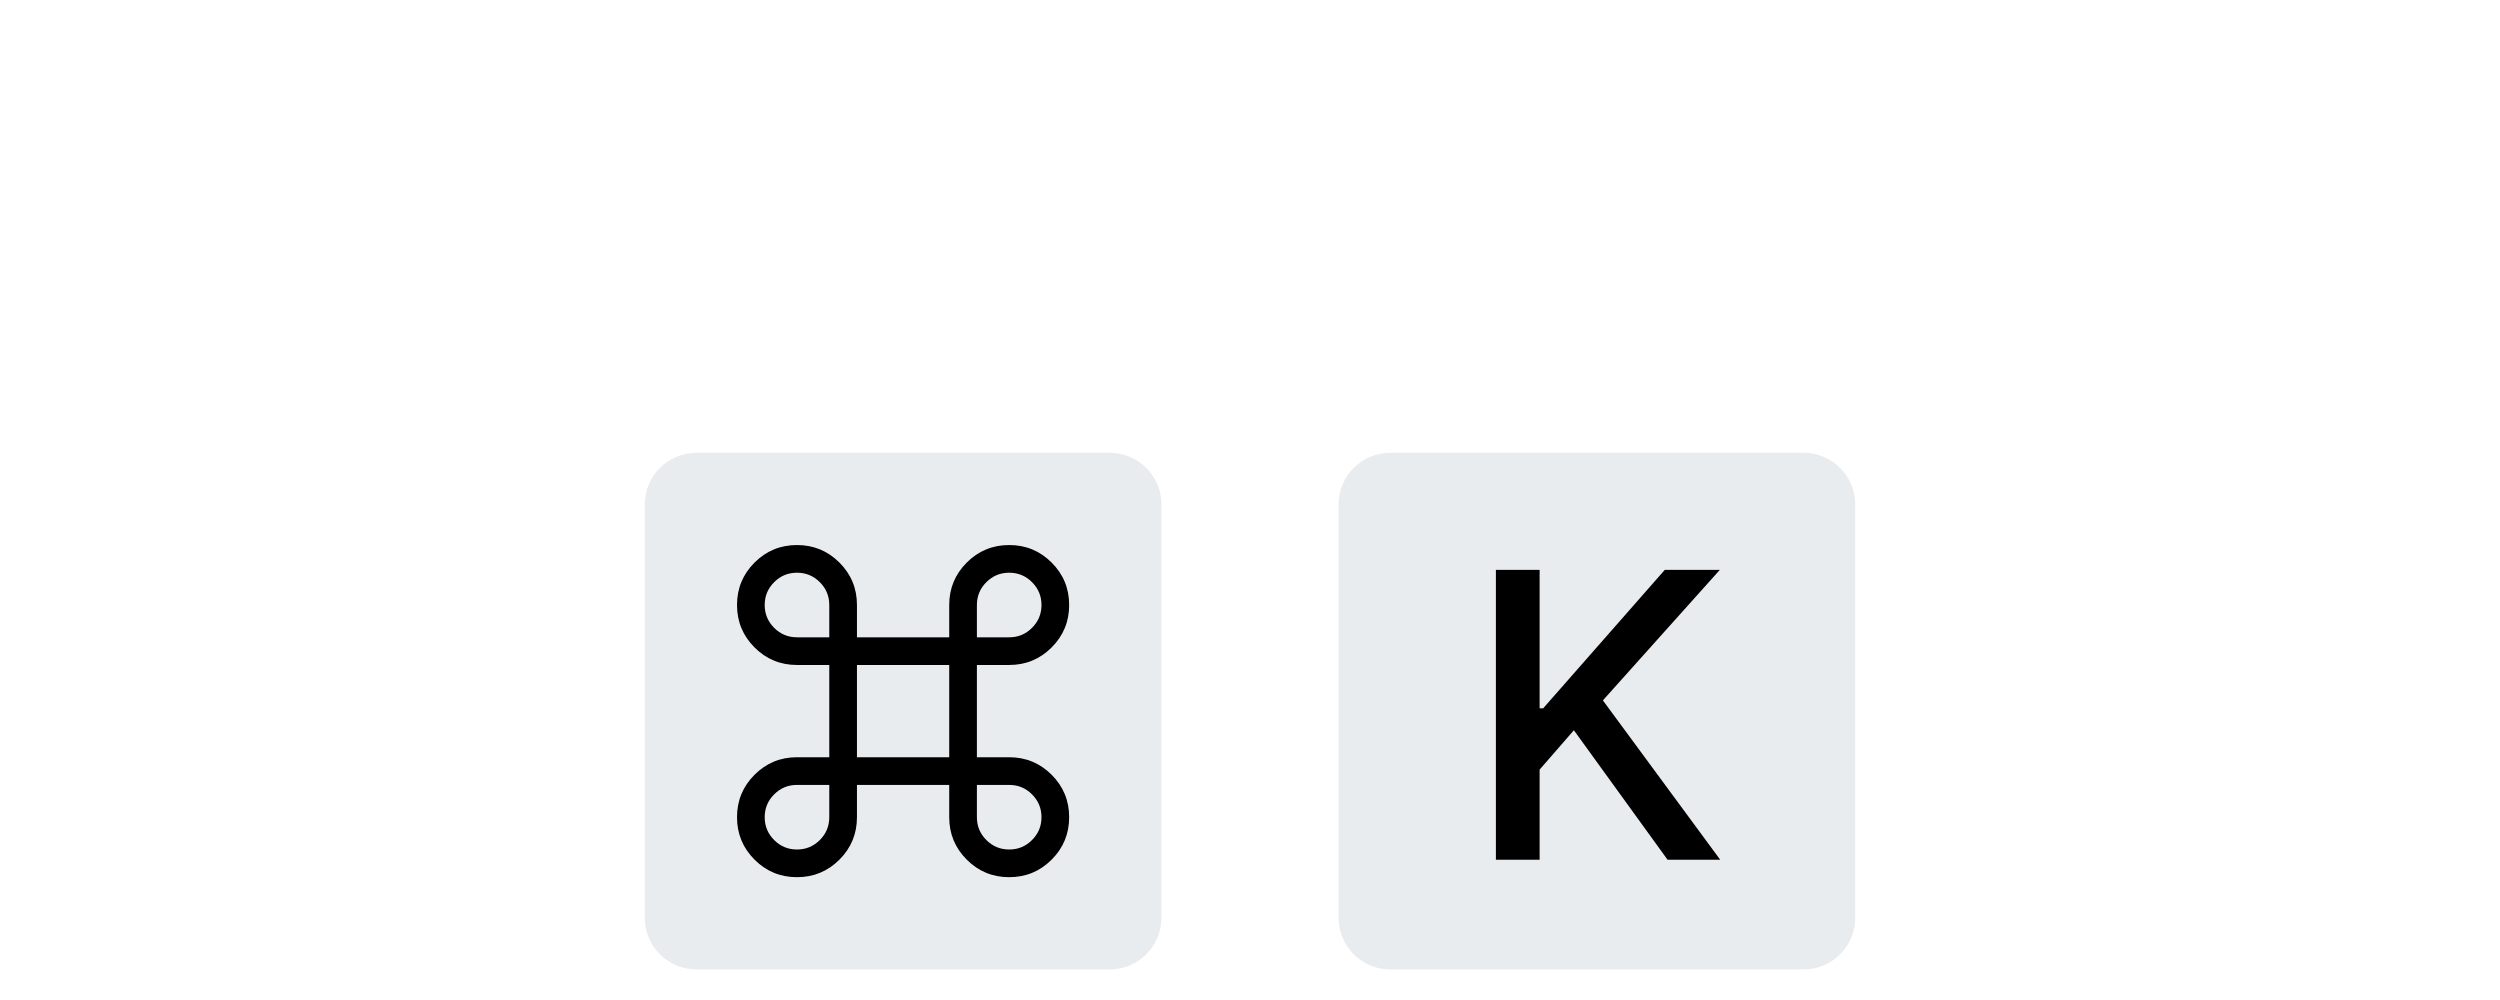
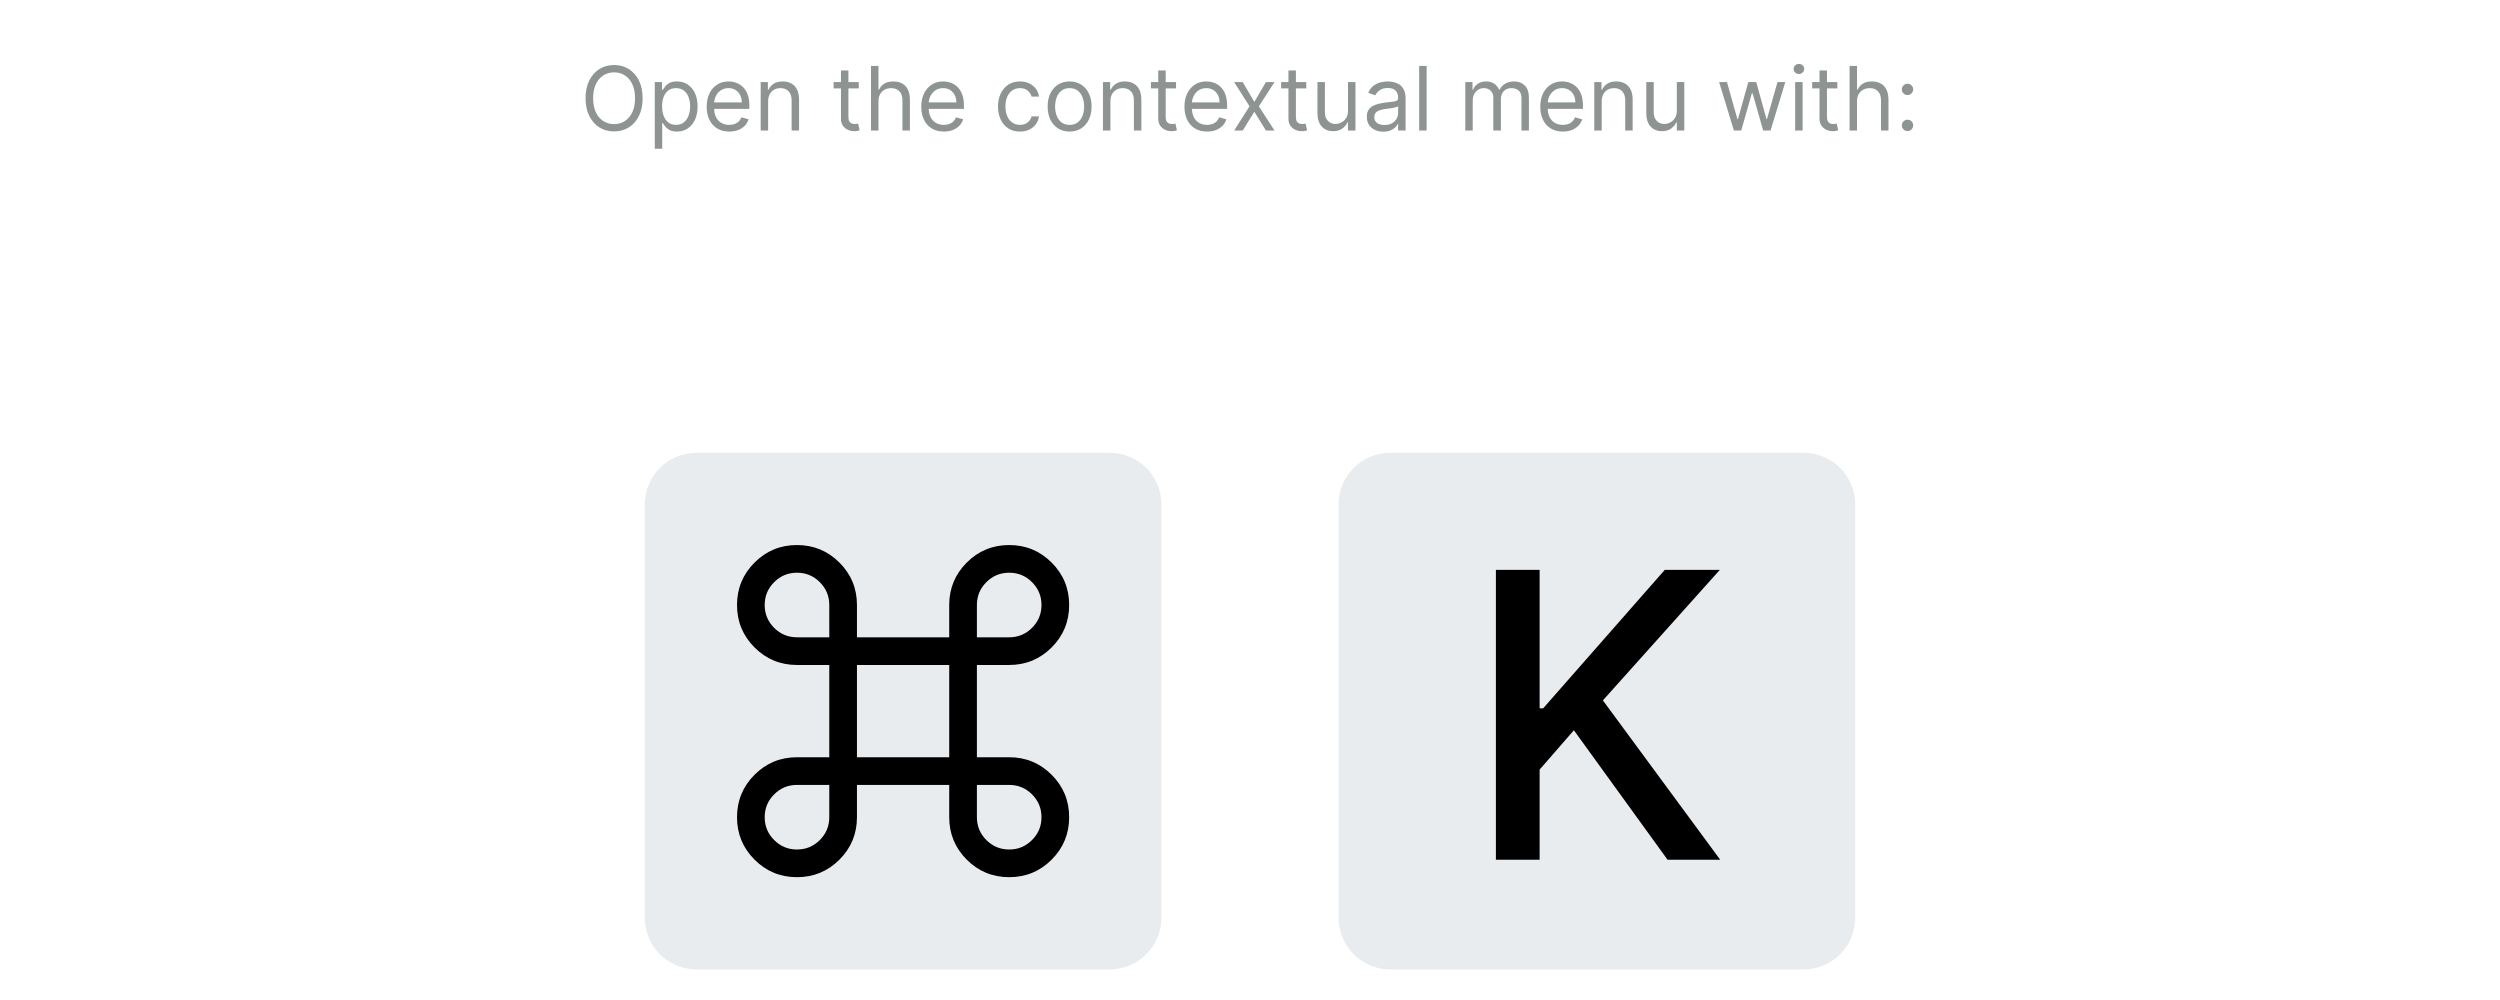
<svg xmlns="http://www.w3.org/2000/svg" width="450" height="180" viewBox="0 0 450 180" fill="none">
+   <path d="M115.673 17.682C115.673 18.909 115.451 19.97 115.008 20.864C114.565 21.758 113.957 22.447 113.184 22.932C112.411 23.417 111.529 23.659 110.536 23.659C109.544 23.659 108.661 23.417 107.888 22.932C107.116 22.447 106.508 21.758 106.065 20.864C105.621 19.97 105.4 18.909 105.4 17.682C105.4 16.454 105.621 15.394 106.065 14.5C106.508 13.606 107.116 12.917 107.888 12.432C108.661 11.947 109.544 11.704 110.536 11.704C111.529 11.704 112.411 11.947 113.184 12.432C113.957 12.917 114.565 13.606 115.008 14.5C115.451 15.394 115.673 16.454 115.673 17.682ZM114.309 17.682C114.309 16.674 114.14 15.824 113.803 15.131C113.47 14.438 113.017 13.913 112.445 13.557C111.877 13.201 111.241 13.023 110.536 13.023C109.832 13.023 109.193 13.201 108.621 13.557C108.053 13.913 107.601 14.438 107.263 15.131C106.93 15.824 106.763 16.674 106.763 17.682C106.763 18.689 106.93 19.54 107.263 20.233C107.601 20.926 108.053 21.451 108.621 21.807C109.193 22.163 109.832 22.341 110.536 22.341C111.241 22.341 111.877 22.163 112.445 21.807C113.017 21.451 113.47 20.926 113.803 20.233C114.14 19.54 114.309 18.689 114.309 17.682ZM117.86 26.773V14.773H119.156V16.159H119.315C119.413 16.008 119.549 15.814 119.724 15.579C119.902 15.341 120.156 15.129 120.485 14.943C120.818 14.754 121.269 14.659 121.837 14.659C122.572 14.659 123.22 14.843 123.781 15.21C124.341 15.578 124.779 16.099 125.093 16.773C125.407 17.447 125.565 18.242 125.565 19.159C125.565 20.083 125.407 20.884 125.093 21.562C124.779 22.237 124.343 22.759 123.786 23.131C123.229 23.498 122.587 23.682 121.86 23.682C121.299 23.682 120.851 23.589 120.513 23.403C120.176 23.214 119.917 23 119.735 22.761C119.553 22.519 119.413 22.318 119.315 22.159H119.201V26.773H117.86ZM119.178 19.136C119.178 19.796 119.275 20.377 119.468 20.881C119.661 21.381 119.943 21.773 120.315 22.057C120.686 22.337 121.14 22.477 121.678 22.477C122.239 22.477 122.707 22.329 123.082 22.034C123.46 21.735 123.745 21.333 123.934 20.829C124.127 20.322 124.224 19.758 124.224 19.136C124.224 18.523 124.129 17.97 123.94 17.477C123.754 16.981 123.472 16.589 123.093 16.301C122.718 16.009 122.246 15.864 121.678 15.864C121.133 15.864 120.674 16.002 120.303 16.278C119.932 16.551 119.652 16.934 119.462 17.426C119.273 17.915 119.178 18.485 119.178 19.136ZM131.269 23.682C130.428 23.682 129.703 23.496 129.093 23.125C128.487 22.75 128.019 22.227 127.69 21.557C127.364 20.883 127.201 20.099 127.201 19.204C127.201 18.311 127.364 17.523 127.69 16.841C128.019 16.155 128.478 15.621 129.065 15.239C129.656 14.852 130.345 14.659 131.133 14.659C131.587 14.659 132.036 14.735 132.479 14.886C132.923 15.038 133.326 15.284 133.69 15.625C134.053 15.962 134.343 16.409 134.559 16.966C134.775 17.523 134.883 18.208 134.883 19.023V19.591H128.156V18.432H133.519C133.519 17.939 133.421 17.5 133.224 17.114C133.031 16.727 132.754 16.422 132.394 16.199C132.038 15.975 131.618 15.864 131.133 15.864C130.599 15.864 130.137 15.996 129.746 16.261C129.36 16.523 129.063 16.864 128.854 17.284C128.646 17.704 128.542 18.155 128.542 18.636V19.409C128.542 20.068 128.656 20.627 128.883 21.085C129.114 21.54 129.434 21.886 129.843 22.125C130.252 22.36 130.728 22.477 131.269 22.477C131.621 22.477 131.94 22.428 132.224 22.329C132.512 22.227 132.76 22.076 132.968 21.875C133.176 21.671 133.337 21.417 133.451 21.114L134.746 21.477C134.61 21.917 134.381 22.303 134.059 22.636C133.737 22.966 133.339 23.224 132.866 23.409C132.392 23.591 131.86 23.682 131.269 23.682ZM138.263 18.25V23.5H136.923V14.773H138.218V16.136H138.332C138.536 15.693 138.847 15.337 139.263 15.068C139.68 14.796 140.218 14.659 140.877 14.659C141.468 14.659 141.985 14.78 142.428 15.023C142.871 15.261 143.216 15.625 143.462 16.114C143.709 16.599 143.832 17.212 143.832 17.954V23.5H142.491V18.046C142.491 17.36 142.313 16.826 141.957 16.443C141.601 16.057 141.112 15.864 140.491 15.864C140.063 15.864 139.68 15.956 139.343 16.142C139.01 16.328 138.746 16.599 138.553 16.954C138.36 17.311 138.263 17.742 138.263 18.25ZM154.577 14.773V15.909H150.055V14.773H154.577ZM151.373 12.682H152.714V21C152.714 21.379 152.769 21.663 152.879 21.852C152.992 22.038 153.136 22.163 153.31 22.227C153.488 22.288 153.676 22.318 153.873 22.318C154.021 22.318 154.142 22.311 154.237 22.296C154.331 22.276 154.407 22.261 154.464 22.25L154.737 23.454C154.646 23.489 154.519 23.523 154.356 23.557C154.193 23.595 153.987 23.614 153.737 23.614C153.358 23.614 152.987 23.532 152.623 23.369C152.263 23.206 151.964 22.958 151.725 22.625C151.49 22.292 151.373 21.871 151.373 21.364V12.682ZM158.123 18.25V23.5H156.782V11.864H158.123V16.136H158.237C158.441 15.686 158.748 15.328 159.157 15.062C159.57 14.794 160.119 14.659 160.805 14.659C161.399 14.659 161.92 14.778 162.367 15.017C162.814 15.252 163.161 15.614 163.407 16.102C163.657 16.587 163.782 17.204 163.782 17.954V23.5H162.441V18.046C162.441 17.352 162.261 16.816 161.901 16.438C161.545 16.055 161.051 15.864 160.418 15.864C159.979 15.864 159.585 15.956 159.237 16.142C158.892 16.328 158.619 16.599 158.418 16.954C158.221 17.311 158.123 17.742 158.123 18.25ZM169.894 23.682C169.053 23.682 168.328 23.496 167.718 23.125C167.112 22.75 166.644 22.227 166.315 21.557C165.989 20.883 165.826 20.099 165.826 19.204C165.826 18.311 165.989 17.523 166.315 16.841C166.644 16.155 167.103 15.621 167.69 15.239C168.281 14.852 168.97 14.659 169.758 14.659C170.212 14.659 170.661 14.735 171.104 14.886C171.548 15.038 171.951 15.284 172.315 15.625C172.678 15.962 172.968 16.409 173.184 16.966C173.4 17.523 173.508 18.208 173.508 19.023V19.591H166.781V18.432H172.144C172.144 17.939 172.046 17.5 171.849 17.114C171.656 16.727 171.379 16.422 171.019 16.199C170.663 15.975 170.243 15.864 169.758 15.864C169.224 15.864 168.762 15.996 168.371 16.261C167.985 16.523 167.688 16.864 167.479 17.284C167.271 17.704 167.167 18.155 167.167 18.636V19.409C167.167 20.068 167.281 20.627 167.508 21.085C167.739 21.54 168.059 21.886 168.468 22.125C168.877 22.36 169.353 22.477 169.894 22.477C170.246 22.477 170.565 22.428 170.849 22.329C171.137 22.227 171.385 22.076 171.593 21.875C171.801 21.671 171.962 21.417 172.076 21.114L173.371 21.477C173.235 21.917 173.006 22.303 172.684 22.636C172.362 22.966 171.964 23.224 171.491 23.409C171.017 23.591 170.485 23.682 169.894 23.682ZM183.593 23.682C182.775 23.682 182.07 23.489 181.479 23.102C180.888 22.716 180.434 22.184 180.116 21.506C179.798 20.828 179.638 20.053 179.638 19.182C179.638 18.296 179.801 17.513 180.127 16.835C180.457 16.153 180.915 15.621 181.502 15.239C182.093 14.852 182.782 14.659 183.57 14.659C184.184 14.659 184.737 14.773 185.229 15C185.722 15.227 186.125 15.546 186.44 15.954C186.754 16.364 186.949 16.841 187.025 17.386H185.684C185.582 16.989 185.354 16.636 185.002 16.329C184.654 16.019 184.184 15.864 183.593 15.864C183.07 15.864 182.612 16 182.218 16.273C181.828 16.542 181.523 16.922 181.303 17.415C181.087 17.903 180.979 18.477 180.979 19.136C180.979 19.811 181.085 20.398 181.298 20.898C181.513 21.398 181.817 21.786 182.207 22.062C182.601 22.339 183.063 22.477 183.593 22.477C183.942 22.477 184.258 22.417 184.542 22.296C184.826 22.174 185.067 22 185.263 21.773C185.46 21.546 185.601 21.273 185.684 20.954H187.025C186.949 21.47 186.762 21.934 186.462 22.347C186.167 22.756 185.775 23.081 185.286 23.324C184.801 23.562 184.237 23.682 183.593 23.682ZM192.531 23.682C191.743 23.682 191.051 23.494 190.457 23.119C189.866 22.744 189.404 22.22 189.07 21.546C188.741 20.871 188.576 20.083 188.576 19.182C188.576 18.273 188.741 17.479 189.07 16.801C189.404 16.123 189.866 15.597 190.457 15.222C191.051 14.847 191.743 14.659 192.531 14.659C193.318 14.659 194.008 14.847 194.599 15.222C195.193 15.597 195.656 16.123 195.985 16.801C196.318 17.479 196.485 18.273 196.485 19.182C196.485 20.083 196.318 20.871 195.985 21.546C195.656 22.22 195.193 22.744 194.599 23.119C194.008 23.494 193.318 23.682 192.531 23.682ZM192.531 22.477C193.129 22.477 193.621 22.324 194.008 22.017C194.394 21.71 194.68 21.307 194.866 20.807C195.051 20.307 195.144 19.765 195.144 19.182C195.144 18.599 195.051 18.055 194.866 17.551C194.68 17.047 194.394 16.64 194.008 16.329C193.621 16.019 193.129 15.864 192.531 15.864C191.932 15.864 191.44 16.019 191.053 16.329C190.667 16.64 190.381 17.047 190.195 17.551C190.01 18.055 189.917 18.599 189.917 19.182C189.917 19.765 190.01 20.307 190.195 20.807C190.381 21.307 190.667 21.71 191.053 22.017C191.44 22.324 191.932 22.477 192.531 22.477ZM199.873 18.25V23.5H198.532V14.773H199.827V16.136H199.941C200.146 15.693 200.456 15.337 200.873 15.068C201.29 14.796 201.827 14.659 202.487 14.659C203.077 14.659 203.594 14.78 204.038 15.023C204.481 15.261 204.826 15.625 205.072 16.114C205.318 16.599 205.441 17.212 205.441 17.954V23.5H204.1V18.046C204.1 17.36 203.922 16.826 203.566 16.443C203.21 16.057 202.721 15.864 202.1 15.864C201.672 15.864 201.29 15.956 200.952 16.142C200.619 16.328 200.356 16.599 200.163 16.954C199.969 17.311 199.873 17.742 199.873 18.25ZM211.687 14.773V15.909H207.164V14.773H211.687ZM208.482 12.682H209.823V21C209.823 21.379 209.878 21.663 209.988 21.852C210.102 22.038 210.246 22.163 210.42 22.227C210.598 22.288 210.785 22.318 210.982 22.318C211.13 22.318 211.251 22.311 211.346 22.296C211.441 22.276 211.516 22.261 211.573 22.25L211.846 23.454C211.755 23.489 211.628 23.523 211.465 23.557C211.302 23.595 211.096 23.614 210.846 23.614C210.467 23.614 210.096 23.532 209.732 23.369C209.372 23.206 209.073 22.958 208.835 22.625C208.6 22.292 208.482 21.871 208.482 21.364V12.682ZM217.269 23.682C216.428 23.682 215.703 23.496 215.093 23.125C214.487 22.75 214.019 22.227 213.69 21.557C213.364 20.883 213.201 20.099 213.201 19.204C213.201 18.311 213.364 17.523 213.69 16.841C214.019 16.155 214.478 15.621 215.065 15.239C215.656 14.852 216.345 14.659 217.133 14.659C217.587 14.659 218.036 14.735 218.479 14.886C218.923 15.038 219.326 15.284 219.69 15.625C220.053 15.962 220.343 16.409 220.559 16.966C220.775 17.523 220.883 18.208 220.883 19.023V19.591H214.156V18.432H219.519C219.519 17.939 219.421 17.5 219.224 17.114C219.031 16.727 218.754 16.422 218.394 16.199C218.038 15.975 217.618 15.864 217.133 15.864C216.599 15.864 216.137 15.996 215.746 16.261C215.36 16.523 215.063 16.864 214.854 17.284C214.646 17.704 214.542 18.155 214.542 18.636V19.409C214.542 20.068 214.656 20.627 214.883 21.085C215.114 21.54 215.434 21.886 215.843 22.125C216.252 22.36 216.728 22.477 217.269 22.477C217.621 22.477 217.94 22.428 218.224 22.329C218.512 22.227 218.76 22.076 218.968 21.875C219.176 21.671 219.337 21.417 219.451 21.114L220.746 21.477C220.61 21.917 220.381 22.303 220.059 22.636C219.737 22.966 219.339 23.224 218.866 23.409C218.392 23.591 217.86 23.682 217.269 23.682ZM223.688 14.773L225.779 18.341L227.87 14.773H229.415L226.597 19.136L229.415 23.5H227.87L225.779 20.114L223.688 23.5H222.143L224.915 19.136L222.143 14.773H223.688ZM235.124 14.773V15.909H230.602V14.773H235.124ZM231.92 12.682H233.261V21C233.261 21.379 233.316 21.663 233.425 21.852C233.539 22.038 233.683 22.163 233.857 22.227C234.035 22.288 234.223 22.318 234.42 22.318C234.567 22.318 234.689 22.311 234.783 22.296C234.878 22.276 234.954 22.261 235.011 22.25L235.283 23.454C235.192 23.489 235.066 23.523 234.903 23.557C234.74 23.595 234.533 23.614 234.283 23.614C233.905 23.614 233.533 23.532 233.17 23.369C232.81 23.206 232.511 22.958 232.272 22.625C232.037 22.292 231.92 21.871 231.92 21.364V12.682ZM242.641 19.932V14.773H243.982V23.5H242.641V22.023H242.55C242.346 22.466 242.028 22.843 241.596 23.153C241.164 23.46 240.619 23.614 239.96 23.614C239.414 23.614 238.929 23.494 238.505 23.256C238.081 23.013 237.747 22.65 237.505 22.165C237.263 21.676 237.141 21.061 237.141 20.318V14.773H238.482V20.227C238.482 20.864 238.66 21.371 239.016 21.75C239.376 22.129 239.835 22.318 240.391 22.318C240.725 22.318 241.064 22.233 241.408 22.062C241.757 21.892 242.049 21.631 242.283 21.278C242.522 20.926 242.641 20.477 242.641 19.932ZM249.006 23.704C248.453 23.704 247.951 23.6 247.501 23.392C247.05 23.18 246.692 22.875 246.427 22.477C246.162 22.076 246.029 21.591 246.029 21.023C246.029 20.523 246.128 20.117 246.325 19.807C246.522 19.492 246.785 19.246 247.114 19.068C247.444 18.89 247.808 18.758 248.205 18.671C248.607 18.579 249.01 18.508 249.415 18.454C249.946 18.386 250.376 18.335 250.705 18.301C251.039 18.263 251.281 18.201 251.433 18.114C251.588 18.026 251.665 17.875 251.665 17.659V17.614C251.665 17.053 251.512 16.617 251.205 16.307C250.902 15.996 250.442 15.841 249.825 15.841C249.184 15.841 248.683 15.981 248.319 16.261C247.955 16.542 247.7 16.841 247.552 17.159L246.279 16.704C246.506 16.174 246.809 15.761 247.188 15.466C247.571 15.167 247.987 14.958 248.438 14.841C248.893 14.72 249.34 14.659 249.779 14.659C250.059 14.659 250.381 14.693 250.745 14.761C251.112 14.826 251.467 14.96 251.808 15.165C252.152 15.369 252.438 15.678 252.665 16.091C252.893 16.504 253.006 17.057 253.006 17.75V23.5H251.665V22.318H251.597C251.506 22.508 251.355 22.71 251.143 22.926C250.931 23.142 250.648 23.326 250.296 23.477C249.944 23.629 249.514 23.704 249.006 23.704ZM249.211 22.5C249.741 22.5 250.188 22.396 250.552 22.188C250.919 21.979 251.196 21.71 251.381 21.381C251.571 21.051 251.665 20.704 251.665 20.341V19.114C251.609 19.182 251.484 19.244 251.29 19.301C251.101 19.354 250.881 19.401 250.631 19.443C250.385 19.481 250.145 19.515 249.91 19.546C249.679 19.572 249.491 19.595 249.347 19.614C248.999 19.659 248.673 19.733 248.37 19.835C248.071 19.934 247.828 20.083 247.643 20.284C247.461 20.481 247.37 20.75 247.37 21.091C247.37 21.557 247.542 21.909 247.887 22.148C248.236 22.383 248.677 22.5 249.211 22.5ZM256.795 11.864V23.5H255.454V11.864H256.795ZM263.751 23.5V14.773H265.046V16.136H265.16C265.342 15.671 265.635 15.309 266.04 15.051C266.446 14.79 266.933 14.659 267.501 14.659C268.076 14.659 268.556 14.79 268.938 15.051C269.325 15.309 269.626 15.671 269.842 16.136H269.933C270.156 15.686 270.491 15.328 270.938 15.062C271.385 14.794 271.921 14.659 272.546 14.659C273.326 14.659 273.965 14.903 274.461 15.392C274.957 15.877 275.205 16.633 275.205 17.659V23.5H273.864V17.659C273.864 17.015 273.688 16.555 273.336 16.278C272.984 16.002 272.569 15.864 272.092 15.864C271.478 15.864 271.003 16.049 270.665 16.421C270.328 16.788 270.16 17.254 270.16 17.818V23.5H268.796V17.523C268.796 17.026 268.635 16.627 268.313 16.324C267.991 16.017 267.576 15.864 267.069 15.864C266.72 15.864 266.395 15.956 266.092 16.142C265.792 16.328 265.55 16.585 265.364 16.915C265.183 17.241 265.092 17.617 265.092 18.046V23.5H263.751ZM281.316 23.682C280.475 23.682 279.75 23.496 279.14 23.125C278.534 22.75 278.066 22.227 277.737 21.557C277.411 20.883 277.248 20.099 277.248 19.204C277.248 18.311 277.411 17.523 277.737 16.841C278.066 16.155 278.524 15.621 279.112 15.239C279.702 14.852 280.392 14.659 281.18 14.659C281.634 14.659 282.083 14.735 282.526 14.886C282.969 15.038 283.373 15.284 283.737 15.625C284.1 15.962 284.39 16.409 284.606 16.966C284.822 17.523 284.93 18.208 284.93 19.023V19.591H278.202V18.432H283.566C283.566 17.939 283.468 17.5 283.271 17.114C283.077 16.727 282.801 16.422 282.441 16.199C282.085 15.975 281.665 15.864 281.18 15.864C280.646 15.864 280.183 15.996 279.793 16.261C279.407 16.523 279.11 16.864 278.901 17.284C278.693 17.704 278.589 18.155 278.589 18.636V19.409C278.589 20.068 278.702 20.627 278.93 21.085C279.161 21.54 279.481 21.886 279.89 22.125C280.299 22.36 280.774 22.477 281.316 22.477C281.668 22.477 281.987 22.428 282.271 22.329C282.558 22.227 282.807 22.076 283.015 21.875C283.223 21.671 283.384 21.417 283.498 21.114L284.793 21.477C284.657 21.917 284.428 22.303 284.106 22.636C283.784 22.966 283.386 23.224 282.913 23.409C282.439 23.591 281.907 23.682 281.316 23.682ZM288.31 18.25V23.5H286.969V14.773H288.265V16.136H288.379C288.583 15.693 288.894 15.337 289.31 15.068C289.727 14.796 290.265 14.659 290.924 14.659C291.515 14.659 292.032 14.78 292.475 15.023C292.918 15.261 293.263 15.625 293.509 16.114C293.755 16.599 293.879 17.212 293.879 17.954V23.5H292.538V18.046C292.538 17.36 292.36 16.826 292.004 16.443C291.647 16.057 291.159 15.864 290.538 15.864C290.11 15.864 289.727 15.956 289.39 16.142C289.057 16.328 288.793 16.599 288.6 16.954C288.407 17.311 288.31 17.742 288.31 18.25ZM301.829 19.932V14.773H303.17V23.5H301.829V22.023H301.738C301.533 22.466 301.215 22.843 300.783 23.153C300.352 23.46 299.806 23.614 299.147 23.614C298.602 23.614 298.117 23.494 297.692 23.256C297.268 23.013 296.935 22.65 296.692 22.165C296.45 21.676 296.329 21.061 296.329 20.318V14.773H297.67V20.227C297.67 20.864 297.848 21.371 298.204 21.75C298.564 22.129 299.022 22.318 299.579 22.318C299.912 22.318 300.251 22.233 300.596 22.062C300.944 21.892 301.236 21.631 301.471 21.278C301.71 20.926 301.829 20.477 301.829 19.932ZM312.103 23.5L309.444 14.773H310.853L312.739 21.454H312.83L314.694 14.773H316.126L317.967 21.432H318.058L319.944 14.773H321.353L318.694 23.5H317.376L315.467 16.796H315.33L313.421 23.5H312.103ZM323.126 23.5V14.773H324.467V23.5H323.126ZM323.808 13.318C323.546 13.318 323.321 13.229 323.131 13.051C322.946 12.873 322.853 12.659 322.853 12.409C322.853 12.159 322.946 11.945 323.131 11.767C323.321 11.589 323.546 11.5 323.808 11.5C324.069 11.5 324.292 11.589 324.478 11.767C324.667 11.945 324.762 12.159 324.762 12.409C324.762 12.659 324.667 12.873 324.478 13.051C324.292 13.229 324.069 13.318 323.808 13.318ZM330.718 14.773V15.909H326.195V14.773H330.718ZM327.513 12.682H328.854V21C328.854 21.379 328.909 21.663 329.019 21.852C329.133 22.038 329.277 22.163 329.451 22.227C329.629 22.288 329.817 22.318 330.013 22.318C330.161 22.318 330.282 22.311 330.377 22.296C330.472 22.276 330.548 22.261 330.604 22.25L330.877 23.454C330.786 23.489 330.659 23.523 330.496 23.557C330.334 23.595 330.127 23.614 329.877 23.614C329.498 23.614 329.127 23.532 328.763 23.369C328.404 23.206 328.104 22.958 327.866 22.625C327.631 22.292 327.513 21.871 327.513 21.364V12.682ZM334.263 18.25V23.5H332.923V11.864H334.263V16.136H334.377C334.582 15.686 334.888 15.328 335.298 15.062C335.71 14.794 336.26 14.659 336.945 14.659C337.54 14.659 338.061 14.778 338.508 15.017C338.955 15.252 339.301 15.614 339.548 16.102C339.798 16.587 339.923 17.204 339.923 17.954V23.5H338.582V18.046C338.582 17.352 338.402 16.816 338.042 16.438C337.686 16.055 337.192 15.864 336.559 15.864C336.12 15.864 335.726 15.956 335.377 16.142C335.032 16.328 334.76 16.599 334.559 16.954C334.362 17.311 334.263 17.742 334.263 18.25ZM343.353 23.591C343.073 23.591 342.832 23.491 342.631 23.29C342.431 23.089 342.33 22.849 342.33 22.568C342.33 22.288 342.431 22.047 342.631 21.847C342.832 21.646 343.073 21.546 343.353 21.546C343.633 21.546 343.874 21.646 344.075 21.847C344.275 22.047 344.376 22.288 344.376 22.568C344.376 22.754 344.328 22.924 344.234 23.079C344.143 23.235 344.02 23.36 343.864 23.454C343.713 23.546 343.542 23.591 343.353 23.591ZM343.353 17.114C343.073 17.114 342.832 17.013 342.631 16.812C342.431 16.612 342.33 16.371 342.33 16.091C342.33 15.811 342.431 15.57 342.631 15.369C342.832 15.169 343.073 15.068 343.353 15.068C343.633 15.068 343.874 15.169 344.075 15.369C344.275 15.57 344.376 15.811 344.376 16.091C344.376 16.276 344.328 16.447 344.234 16.602C344.143 16.758 344.02 16.883 343.864 16.977C343.713 17.068 343.542 17.114 343.353 17.114Z" fill="#8E9492" />
  <rect x="240.942" y="81.5" width="93" height="93" rx="9.3" fill="#E9ECEF" />
  <path d="M269.261 154.757V102.58H277.133V127.497H277.77L299.655 102.58H309.565L288.521 126.07L309.641 154.757H300.164L283.298 131.446L277.133 138.528V154.757H269.261Z" fill="black" />
  <rect x="116.057" y="81.5" width="93" height="93" rx="9.3" fill="#E9ECEF" />
  <path d="M143.458 157.892C140.468 157.892 137.922 156.841 135.818 154.737C133.715 152.633 132.663 150.087 132.663 147.098C132.663 144.108 133.715 141.562 135.818 139.458C137.922 137.355 140.468 136.303 143.458 136.303H149.27V119.696H143.458C140.468 119.696 137.922 118.644 135.818 116.541C133.715 114.437 132.663 111.891 132.663 108.901C132.663 105.912 133.715 103.366 135.818 101.262C137.922 99.159 140.468 98.107 143.458 98.107C146.447 98.107 148.993 99.159 151.097 101.262C153.201 103.366 154.252 105.912 154.252 108.901V114.714H170.86V108.901C170.86 105.912 171.911 103.366 174.015 101.262C176.118 99.159 178.665 98.107 181.654 98.107C184.643 98.107 187.19 99.159 189.293 101.262C191.397 103.366 192.449 105.912 192.449 108.901C192.449 111.891 191.397 114.437 189.293 116.541C187.19 118.644 184.643 119.696 181.654 119.696H175.842V136.303H181.654C184.643 136.303 187.19 137.355 189.293 139.458C191.397 141.562 192.449 144.108 192.449 147.098C192.449 150.087 191.397 152.633 189.293 154.737C187.19 156.841 184.643 157.892 181.654 157.892C178.665 157.892 176.118 156.841 174.015 154.737C171.911 152.633 170.86 150.087 170.86 147.098V141.285H154.252V147.098C154.252 150.087 153.201 152.633 151.097 154.737C148.993 156.841 146.447 157.892 143.458 157.892V157.892ZM143.458 152.91C145.063 152.91 146.433 152.343 147.568 151.208C148.703 150.073 149.27 148.703 149.27 147.098V141.285H143.458C141.852 141.285 140.482 141.853 139.347 142.987C138.213 144.122 137.645 145.492 137.645 147.098C137.645 148.703 138.213 150.073 139.347 151.208C140.482 152.343 141.852 152.91 143.458 152.91ZM181.654 152.91C183.26 152.91 184.63 152.343 185.764 151.208C186.899 150.073 187.467 148.703 187.467 147.098C187.467 145.492 186.899 144.122 185.764 142.987C184.63 141.853 183.26 141.285 181.654 141.285H175.842V147.098C175.842 148.703 176.409 150.073 177.544 151.208C178.679 152.343 180.049 152.91 181.654 152.91ZM154.252 136.303H170.86V119.696H154.252V136.303ZM143.458 114.714H149.27V108.901C149.27 107.296 148.703 105.926 147.568 104.791C146.433 103.656 145.063 103.089 143.458 103.089C141.852 103.089 140.482 103.656 139.347 104.791C138.213 105.926 137.645 107.296 137.645 108.901C137.645 110.507 138.213 111.877 139.347 113.012C140.482 114.146 141.852 114.714 143.458 114.714ZM175.842 114.714H181.654C183.26 114.714 184.63 114.146 185.764 113.012C186.899 111.877 187.467 110.507 187.467 108.901C187.467 107.296 186.899 105.926 185.764 104.791C184.63 103.656 183.26 103.089 181.654 103.089C180.049 103.089 178.679 103.656 177.544 104.791C176.409 105.926 175.842 107.296 175.842 108.901V114.714Z" fill="black" />
</svg>
